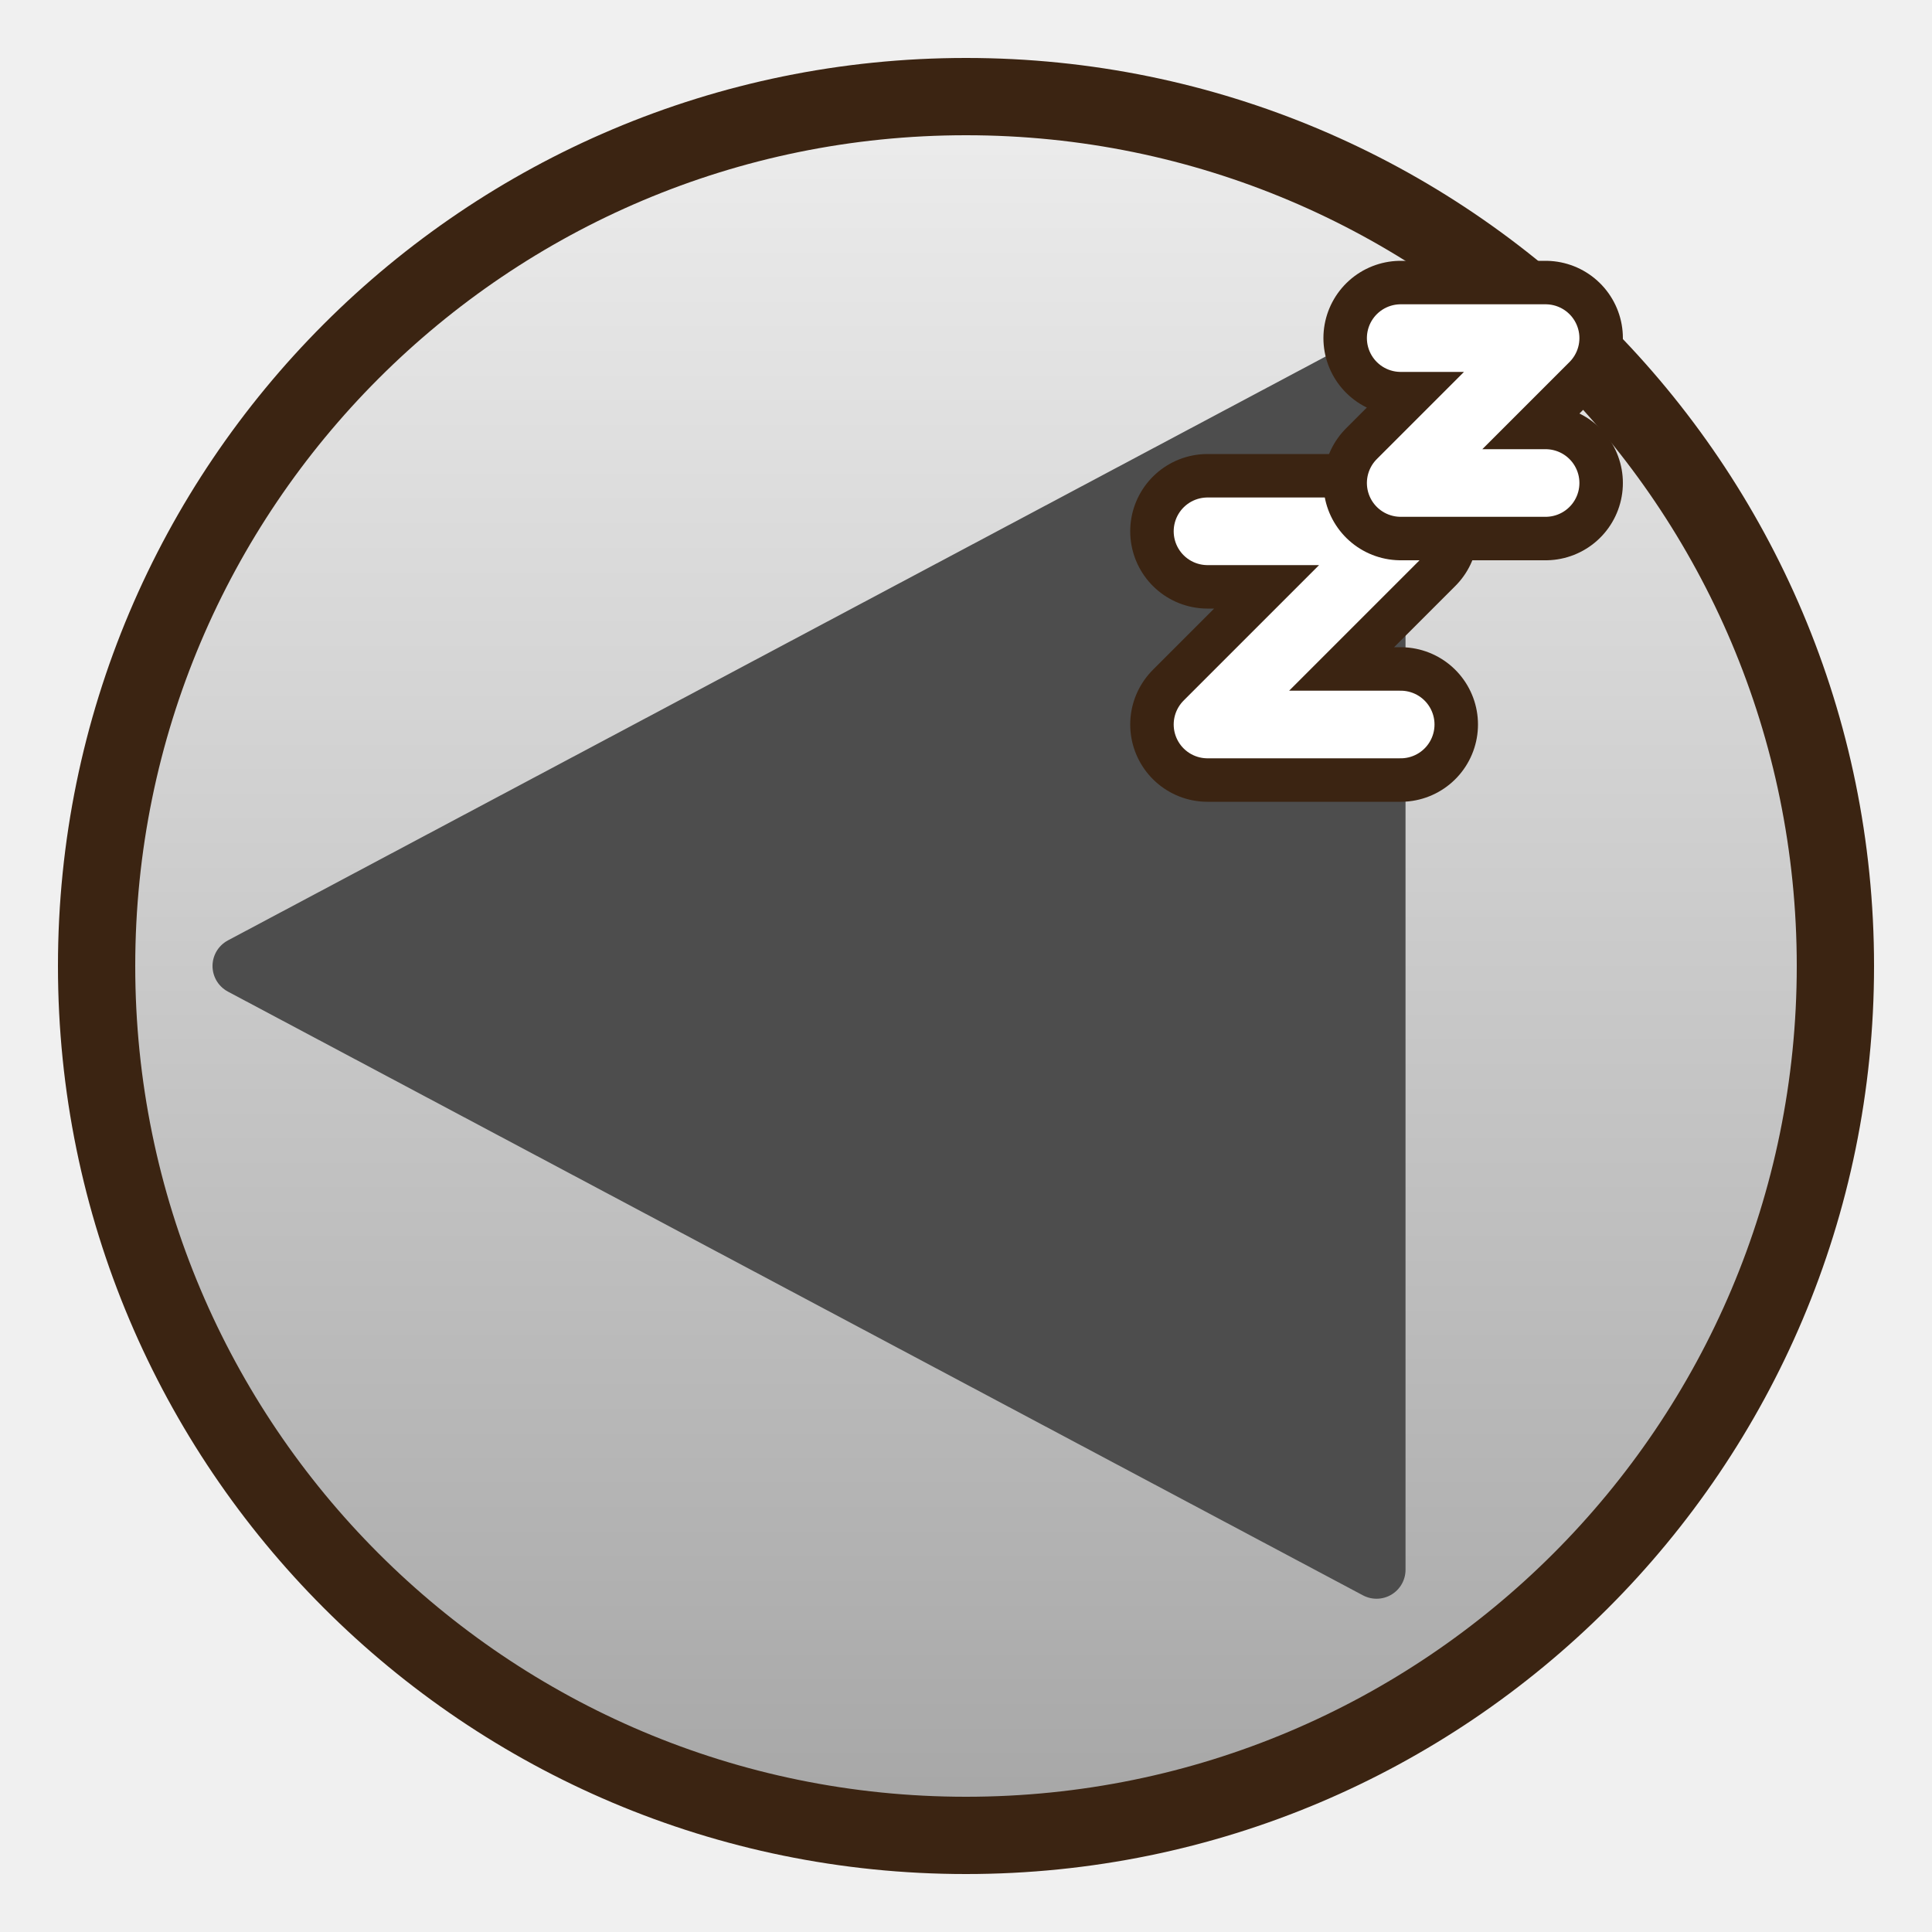
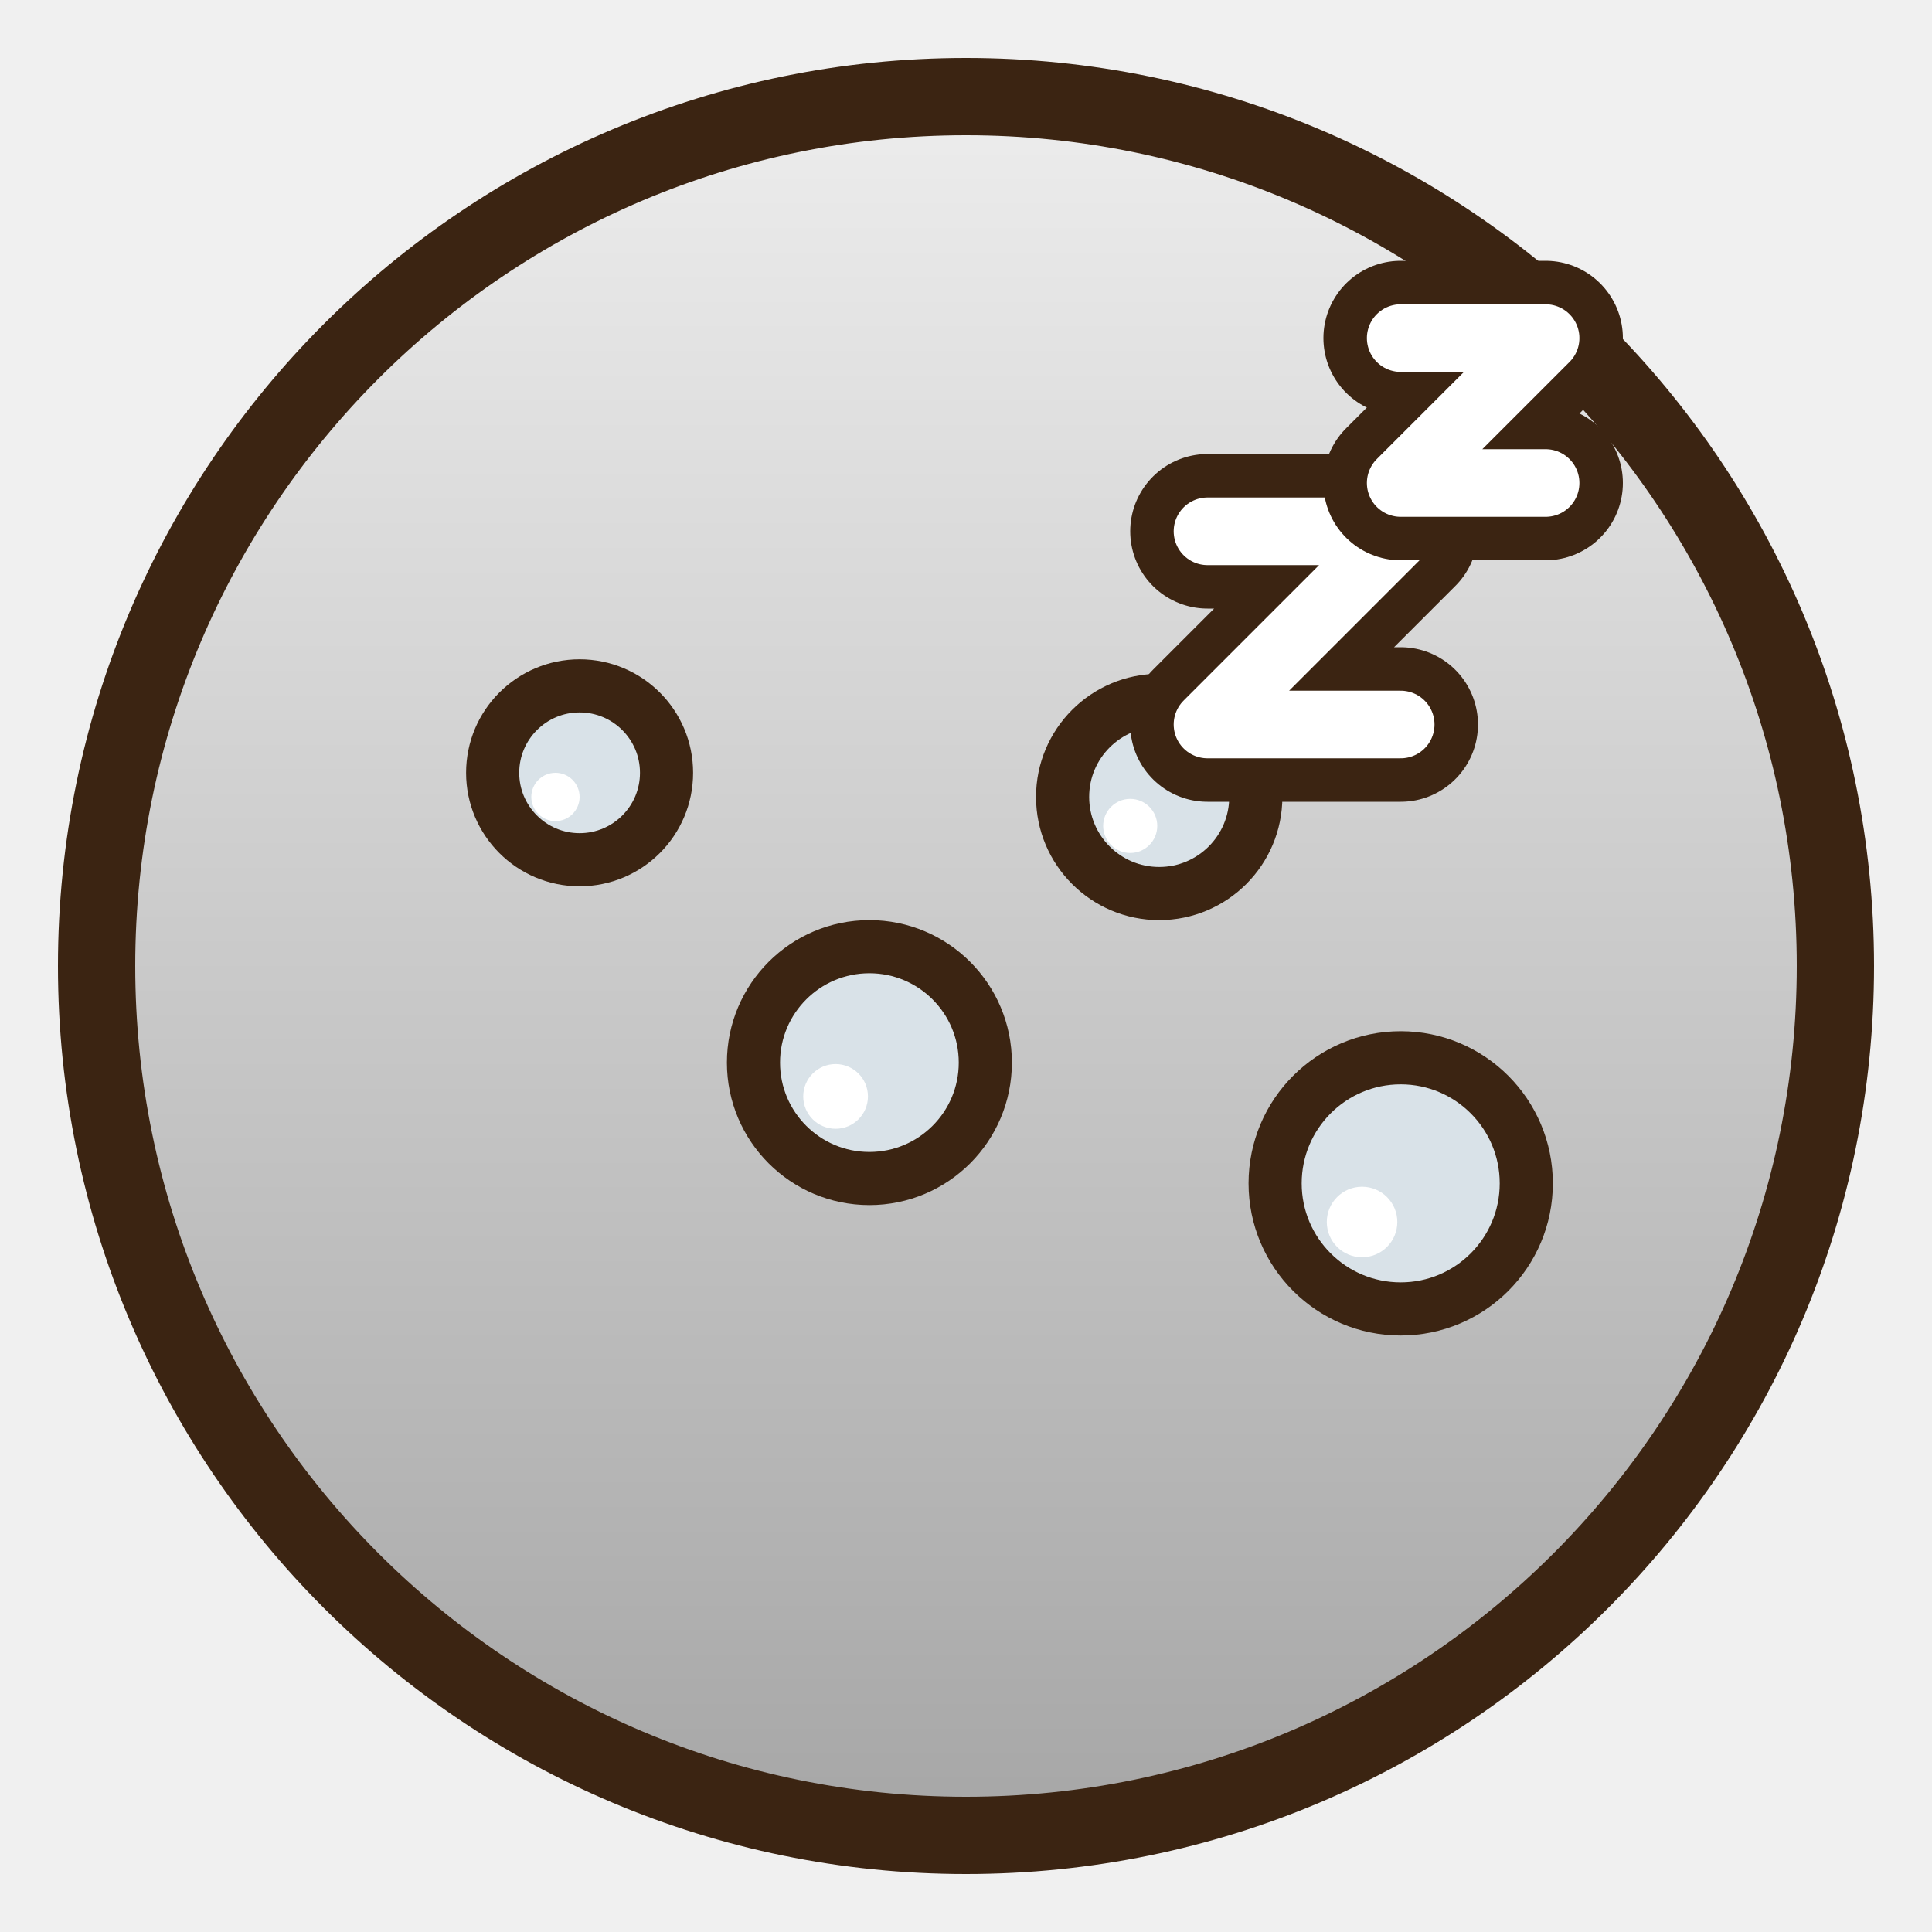
<svg xmlns="http://www.w3.org/2000/svg" width="40" height="40" viewBox="0 0 40 40" role="img" aria-labelledby="title">
  <defs>
    <linearGradient id="gK" x1="0" y1="0" x2="0" y2="1">
      <stop offset="0" stop-color="#EDEDED" />
      <stop offset="1" stop-color="#A6A6A6" />
    </linearGradient>
  </defs>
  <circle cx="20" cy="20" r="18" fill="url(#gK)" stroke="#3B2412" stroke-width="1.6" />
  <g transform="rotate(270 20 20)">
-     <path d="M20,5 L32.5,28.5 L7.5,28.5 Z" fill="#4D4D4D" stroke="#4D4D4D" stroke-width="1.2" stroke-linejoin="round" />
+     <circle cx="15.5" cy="29" r="2.6" fill="#D9E2E8" stroke="#3B2412" stroke-width="1.1" />
+     <circle cx="14.7" cy="28.2" r="0.73" fill="#FFFFFF" />
+     <circle cx="23.5" cy="24" r="2.0" fill="#D9E2E8" stroke="#3B2412" stroke-width="1.1" />
+     <circle cx="22.9" cy="23.4" r="0.56" fill="#FFFFFF" />
+     <circle cx="18" cy="18" r="2.4" fill="#D9E2E8" stroke="#3B2412" stroke-width="1.1" />
+     <circle cx="17.3" cy="17.3" r="0.67" fill="#FFFFFF" />
+     <circle cx="24" cy="12" r="1.8" fill="#D9E2E8" stroke="#3B2412" stroke-width="1.1" />
+     <circle cx="23.5" cy="11.5" r="0.50" fill="#FFFFFF" />
  </g>
  <g opacity="1">
    <animate attributeName="opacity" values="0;1;1;0" keyTimes="0;0.2;0.7;1" dur="2.4s" begin="0s" repeatCount="indefinite" />
    <animateTransform attributeName="transform" type="translate" values="0 0;4 -9" dur="2.4s" begin="0s" repeatCount="indefinite" />
    <path d="M25,11 h4 l-4,4 h4" fill="none" stroke="#3B2412" stroke-width="3.2" stroke-linecap="round" stroke-linejoin="round" />
    <path d="M25,11 h4 l-4,4 h4" fill="none" stroke="#FFFFFF" stroke-width="1.4" stroke-linecap="round" stroke-linejoin="round" />
  </g>
  <g opacity="1">
    <animate attributeName="opacity" values="0;1;1;0" keyTimes="0;0.2;0.7;1" dur="2.4s" begin="1.2s" repeatCount="indefinite" />
    <animateTransform attributeName="transform" type="translate" values="0 0;4 -9" dur="2.4s" begin="1.2s" repeatCount="indefinite" />
    <path d="M29,7 h3 l-3,3 h3" fill="none" stroke="#3B2412" stroke-width="3.2" stroke-linecap="round" stroke-linejoin="round" />
    <path d="M29,7 h3 l-3,3 h3" fill="none" stroke="#FFFFFF" stroke-width="1.4" stroke-linecap="round" stroke-linejoin="round" />
  </g>
</svg>
